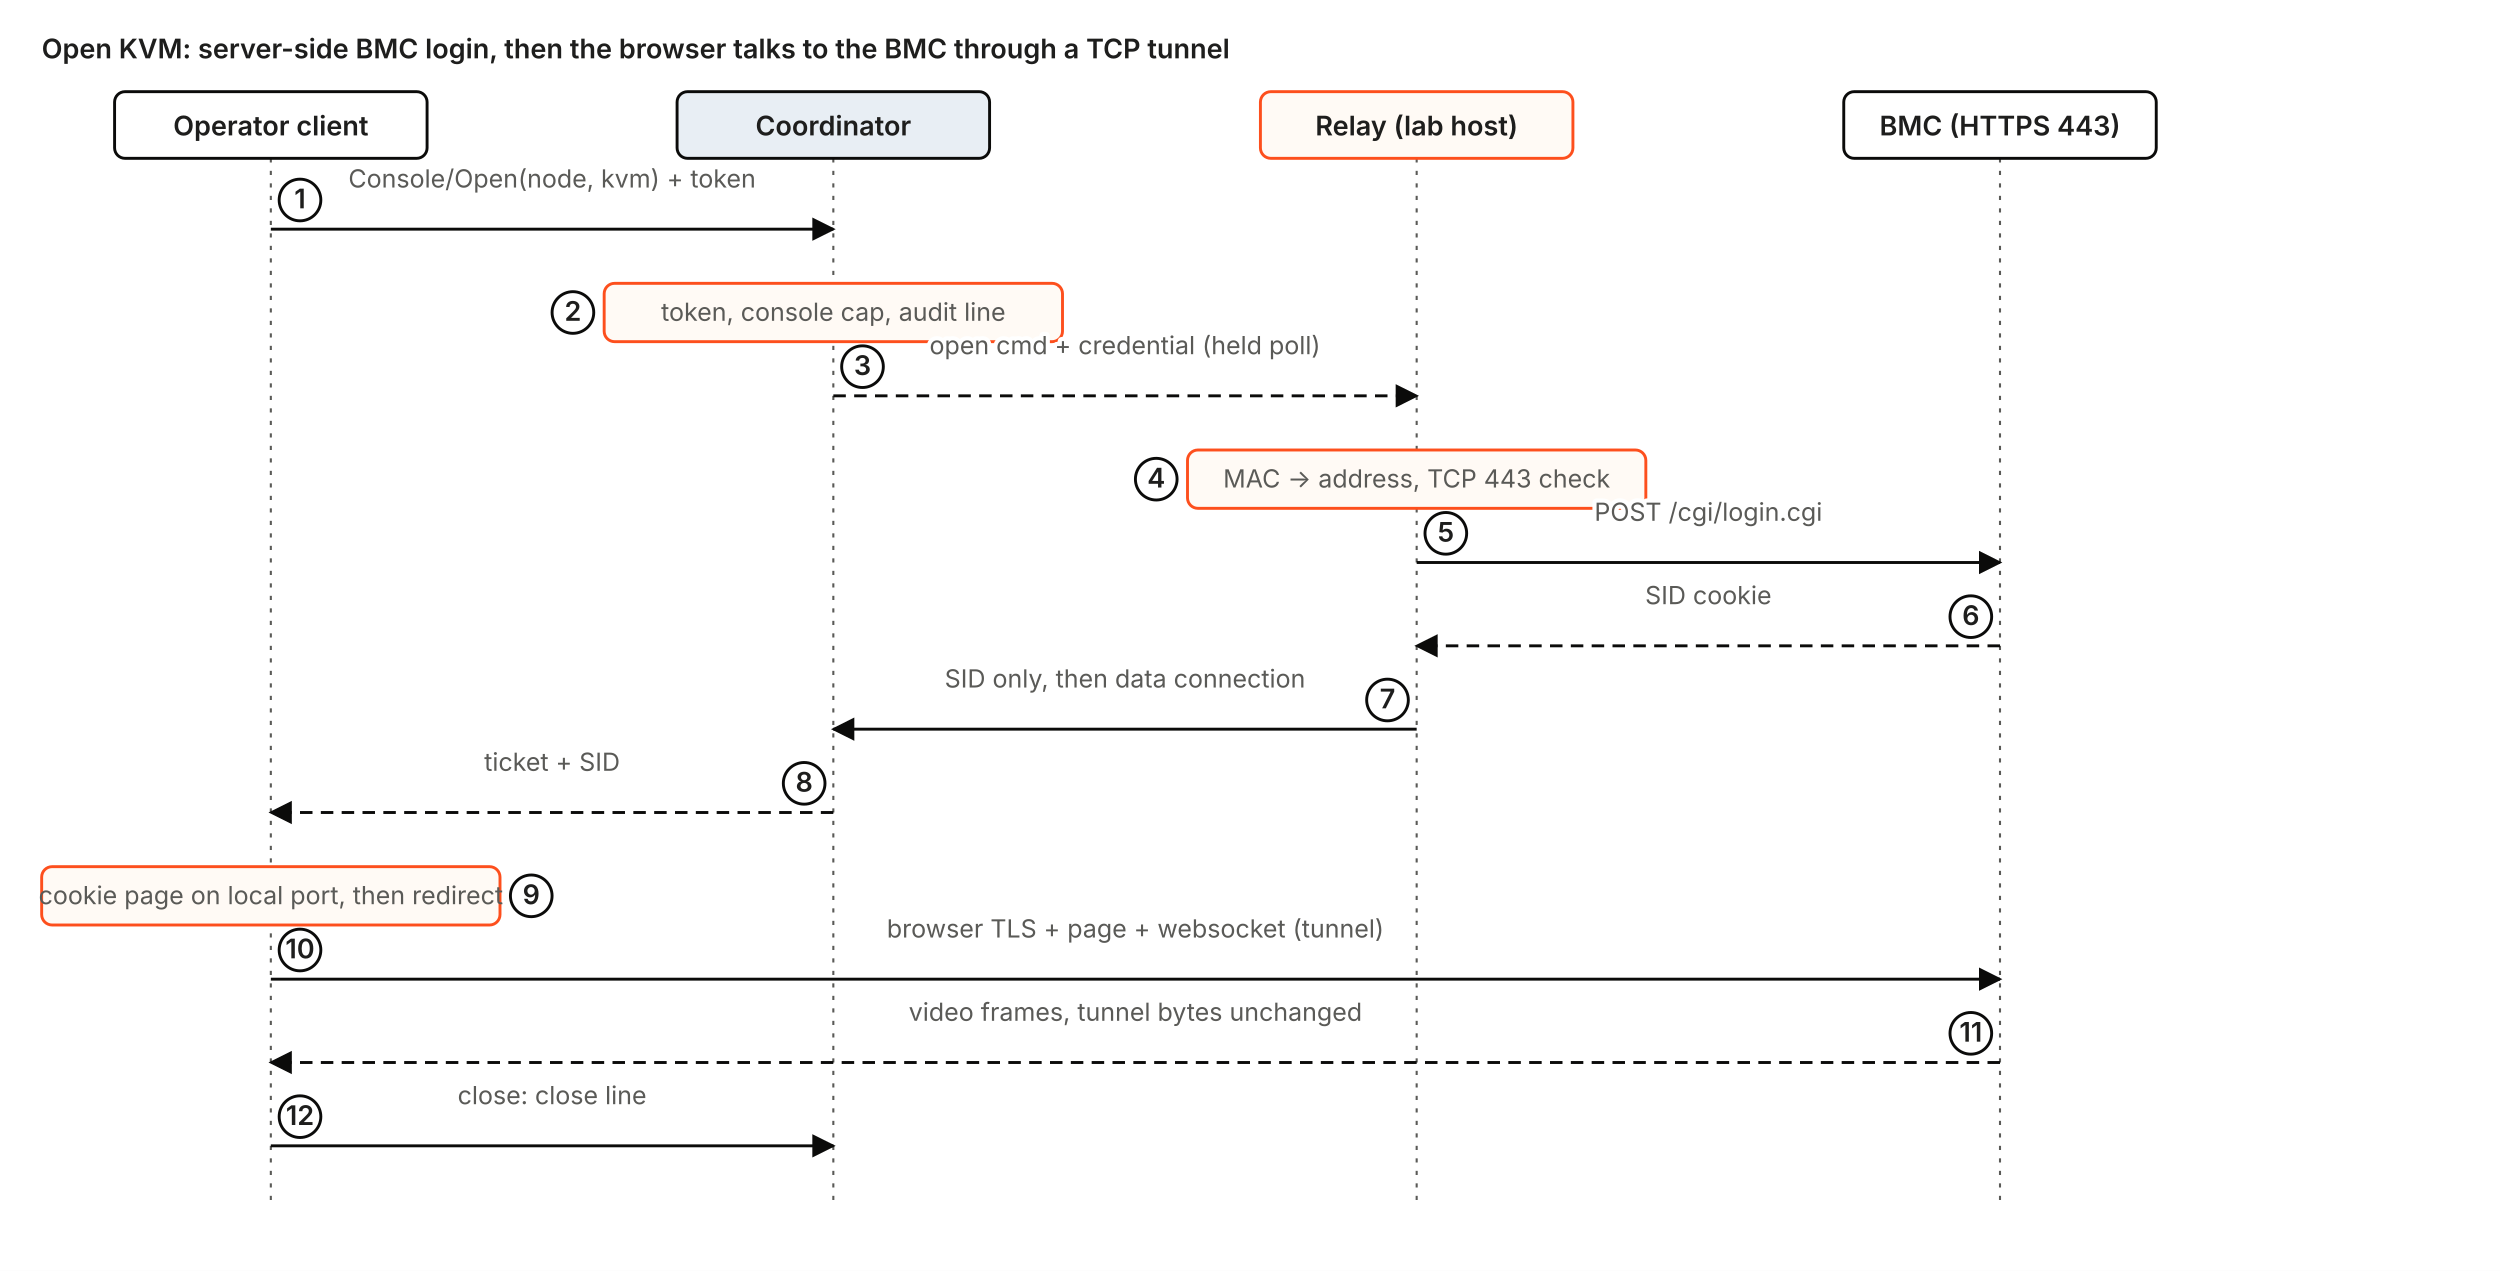
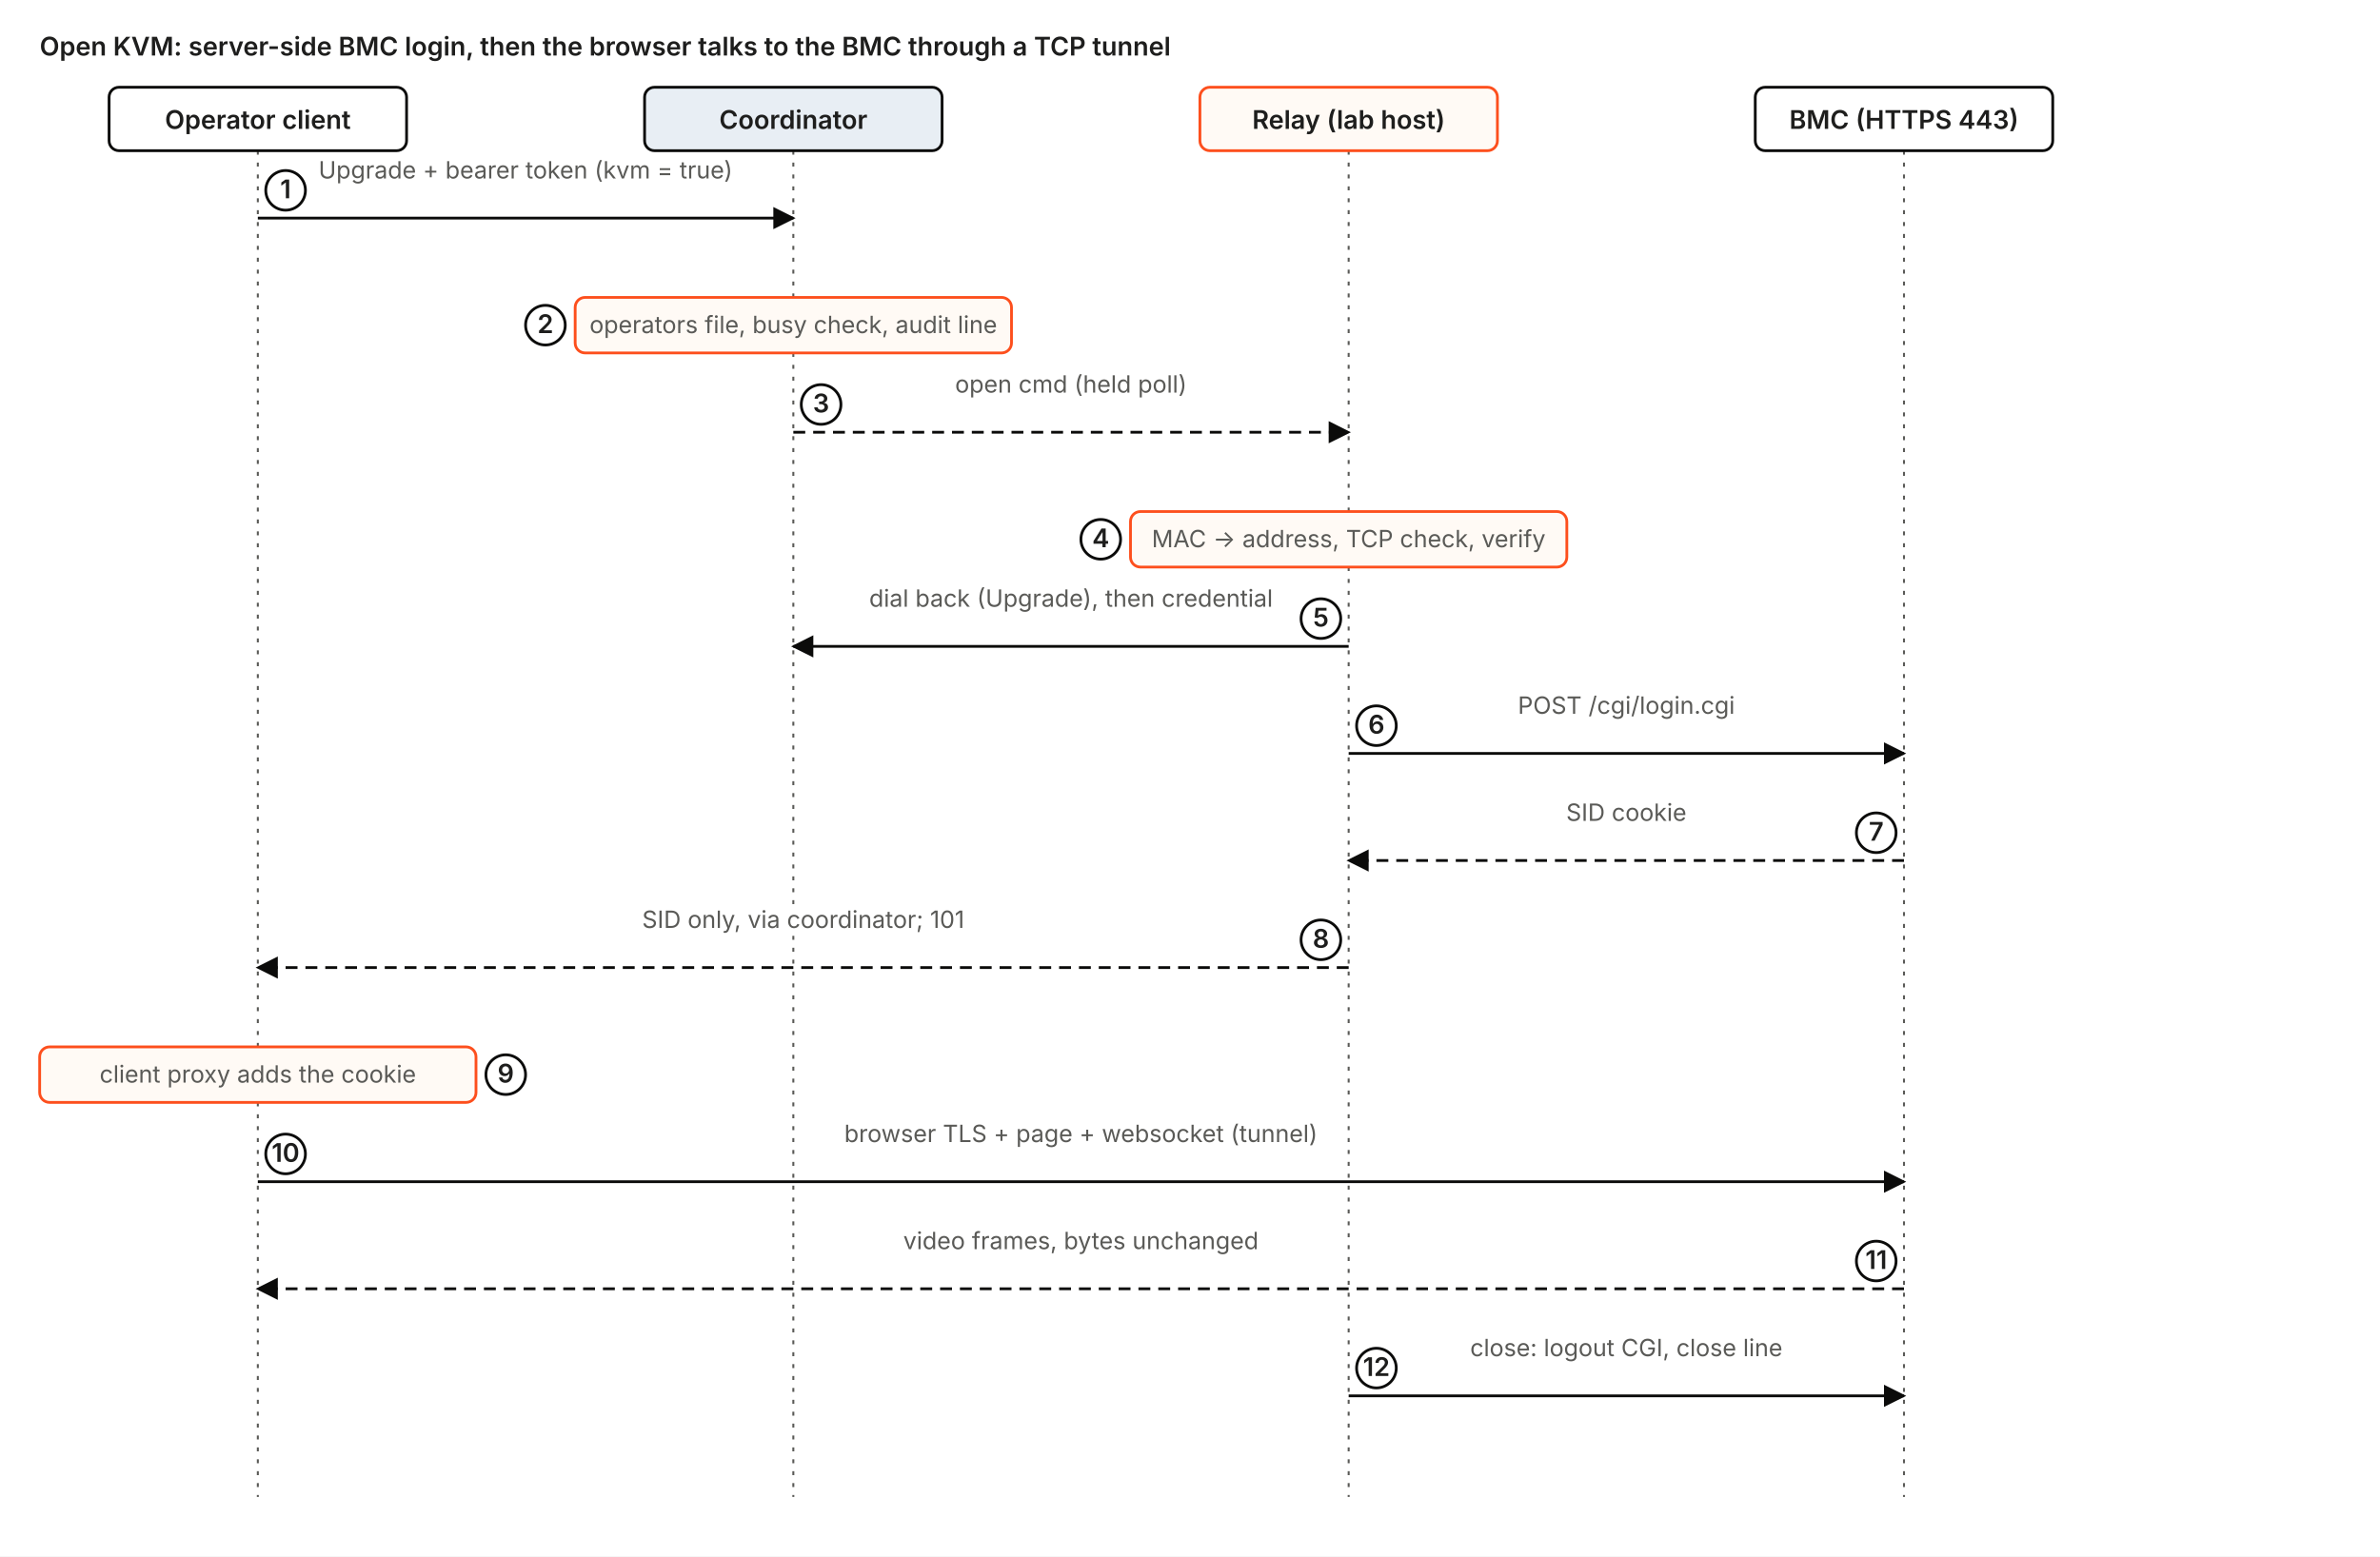
- <svg xmlns="http://www.w3.org/2000/svg" viewBox="0 0 1200 610" width="1200" height="610" role="img" aria-label="Time runs down the page across the operator client, coordinator, relay and the BMC web server. The relay logs in; the operator only receives a session cookie.">
+ <svg xmlns="http://www.w3.org/2000/svg" viewBox="0 0 1200 785" width="1200" height="785" role="img" aria-label="Time runs down the page across the operator client, coordinator, relay and the BMC web server. The relay logs in and logs out; the operator receives only a session cookie, added by the client proxy.">
  <defs>
    <marker id="console-kvm-sequence-ak" viewBox="0 0 10 10" refX="9" refY="5" markerWidth="8" markerHeight="8" orient="auto-start-reverse">
      <path d="M0,0 L10,5 L0,10 z" fill="#0B0B0A" />
    </marker>
    <marker id="console-kvm-sequence-ao" viewBox="0 0 10 10" refX="9" refY="5" markerWidth="8" markerHeight="8" orient="auto-start-reverse">
      <path d="M0,0 L10,5 L0,10 z" fill="#FD4F1D" />
    </marker>
  </defs>
  <style>
.box{fill:#FFFFFF;stroke:#0B0B0A;stroke-width:1.4}
.box-b{fill:#E8EEF4;stroke:#0B0B0A;stroke-width:1.4}
.box-o{fill:#FFFAF5;stroke:#FD4F1D;stroke-width:1.4}
.box-t{fill:none;stroke:#FD4F1D;stroke-width:2}
.box-p{fill:none;stroke:#5A5A57;stroke-width:1.4;stroke-dasharray:6 4}
.dash{stroke-dasharray:6 4}
.tb{stroke:#FD4F1D;fill:none;stroke-width:2.2;stroke-dasharray:8 5}
.ln{stroke:#0B0B0A;fill:none;stroke-width:1.4}
.ln-d{stroke:#0B0B0A;fill:none;stroke-width:1.4;stroke-dasharray:6 4}
.ln-o{stroke:#FD4F1D;fill:none;stroke-width:1.6}
.ln-od{stroke:#FD4F1D;fill:none;stroke-width:1.6;stroke-dasharray:6 4}
.life{stroke:#5A5A57;stroke-width:1;stroke-dasharray:2 4}
text{fill:#1E1E1D;font-family:system-ui,-apple-system,'Segoe UI',sans-serif;font-size:13px}
.b{font-weight:600}
.t-m{fill:#5A5A57;font-size:12px}
.lbl{paint-order:stroke;stroke:#FFFFFF;stroke-width:4px;stroke-linejoin:round}
</style>
-   <rect x="0" y="0" width="1200" height="610" fill="#FFFFFF" />
+   <rect x="0" y="0" width="1200" height="785" fill="#FFFFFF" />
  <text x="20" y="28" class="b" font-size="16" text-anchor="start">Open KVM: server-side BMC login, then the browser talks to the BMC through a TCP tunnel</text>
-   <path d="M130,76 L130,580" class="life" />
-   <path d="M400,76 L400,580" class="life" />
-   <path d="M680,76 L680,580" class="life" />
-   <path d="M960,76 L960,580" class="life" />
+   <path d="M130,76 L130,755" class="life" />
+   <path d="M400,76 L400,755" class="life" />
+   <path d="M680,76 L680,755" class="life" />
+   <path d="M960,76 L960,755" class="life" />
  <rect x="55" y="44" width="150" height="32" rx="5" class="box" />
  <text x="130" y="65" class="b" text-anchor="middle">Operator client</text>
  <rect x="325" y="44" width="150" height="32" rx="5" class="box-b" />
  <text x="400" y="65" class="b" text-anchor="middle">Coordinator</text>
  <rect x="605" y="44" width="150" height="32" rx="5" class="box-o" />
  <text x="680" y="65" class="b" text-anchor="middle">Relay (lab host)</text>
  <rect x="885" y="44" width="150" height="32" rx="5" class="box" />
  <text x="960" y="65" class="b" text-anchor="middle">BMC (HTTPS 443)</text>
  <path d="M130,110 L400,110" class="ln" marker-end="url(#console-kvm-sequence-ak)" />
  <circle cx="144" cy="96" r="10" fill="#FFFFFF" stroke="#0B0B0A" stroke-width="1.4" />
  <text x="144" y="100" class="b" font-size="12" text-anchor="middle">1</text>
-   <text x="265" y="90" class="t-m lbl" text-anchor="middle">Console/Open(node, kvm) + token</text>
-   <rect x="290" y="136" width="220" height="28" rx="5" class="box-o" />
-   <text x="400" y="154" class="t-m" text-anchor="middle">token, console cap, audit line</text>
-   <circle cx="275" cy="150" r="10" fill="#FFFFFF" stroke="#0B0B0A" stroke-width="1.4" />
-   <text x="275" y="154" class="b" font-size="12" text-anchor="middle">2</text>
-   <path d="M400,190 L680,190" class="ln-d" marker-end="url(#console-kvm-sequence-ak)" />
-   <circle cx="414" cy="176" r="10" fill="#FFFFFF" stroke="#0B0B0A" stroke-width="1.4" />
-   <text x="414" y="180" class="b" font-size="12" text-anchor="middle">3</text>
-   <text x="540" y="170" class="t-m lbl" text-anchor="middle">open cmd + credential (held poll)</text>
-   <rect x="570" y="216" width="220" height="28" rx="5" class="box-o" />
-   <text x="680" y="234" class="t-m" text-anchor="middle">MAC -&gt; address, TCP 443 check</text>
-   <circle cx="555" cy="230" r="10" fill="#FFFFFF" stroke="#0B0B0A" stroke-width="1.4" />
-   <text x="555" y="234" class="b" font-size="12" text-anchor="middle">4</text>
-   <path d="M680,270 L960,270" class="ln" marker-end="url(#console-kvm-sequence-ak)" />
-   <circle cx="694" cy="256" r="10" fill="#FFFFFF" stroke="#0B0B0A" stroke-width="1.4" />
-   <text x="694" y="260" class="b" font-size="12" text-anchor="middle">5</text>
-   <text x="820" y="250" class="t-m lbl" text-anchor="middle">POST /cgi/login.cgi</text>
-   <path d="M960,310 L680,310" class="ln-d" marker-end="url(#console-kvm-sequence-ak)" />
-   <circle cx="946" cy="296" r="10" fill="#FFFFFF" stroke="#0B0B0A" stroke-width="1.4" />
-   <text x="946" y="300" class="b" font-size="12" text-anchor="middle">6</text>
-   <text x="820" y="290" class="t-m lbl" text-anchor="middle">SID cookie</text>
-   <path d="M680,350 L400,350" class="ln" marker-end="url(#console-kvm-sequence-ak)" />
-   <circle cx="666" cy="336" r="10" fill="#FFFFFF" stroke="#0B0B0A" stroke-width="1.4" />
-   <text x="666" y="340" class="b" font-size="12" text-anchor="middle">7</text>
-   <text x="540" y="330" class="t-m lbl" text-anchor="middle">SID only, then data connection</text>
-   <path d="M400,390 L130,390" class="ln-d" marker-end="url(#console-kvm-sequence-ak)" />
-   <circle cx="386" cy="376" r="10" fill="#FFFFFF" stroke="#0B0B0A" stroke-width="1.4" />
-   <text x="386" y="380" class="b" font-size="12" text-anchor="middle">8</text>
-   <text x="265" y="370" class="t-m lbl" text-anchor="middle">ticket + SID</text>
-   <rect x="20" y="416" width="220" height="28" rx="5" class="box-o" />
-   <text x="130" y="434" class="t-m" text-anchor="middle">cookie page on local port, then redirect</text>
-   <circle cx="255" cy="430" r="10" fill="#FFFFFF" stroke="#0B0B0A" stroke-width="1.4" />
-   <text x="255" y="434" class="b" font-size="12" text-anchor="middle">9</text>
-   <path d="M130,470 L960,470" class="ln" marker-end="url(#console-kvm-sequence-ak)" />
-   <circle cx="144" cy="456" r="10" fill="#FFFFFF" stroke="#0B0B0A" stroke-width="1.4" />
-   <text x="144" y="460" class="b" font-size="12" text-anchor="middle">10</text>
-   <text x="545" y="450" class="t-m lbl" text-anchor="middle">browser TLS + page + websocket (tunnel)</text>
-   <path d="M960,510 L130,510" class="ln-d" marker-end="url(#console-kvm-sequence-ak)" />
-   <circle cx="946" cy="496" r="10" fill="#FFFFFF" stroke="#0B0B0A" stroke-width="1.4" />
-   <text x="946" y="500" class="b" font-size="12" text-anchor="middle">11</text>
-   <text x="545" y="490" class="t-m lbl" text-anchor="middle">video frames, tunnel bytes unchanged</text>
-   <path d="M130,550 L400,550" class="ln" marker-end="url(#console-kvm-sequence-ak)" />
-   <circle cx="144" cy="536" r="10" fill="#FFFFFF" stroke="#0B0B0A" stroke-width="1.4" />
-   <text x="144" y="540" class="b" font-size="12" text-anchor="middle">12</text>
-   <text x="265" y="530" class="t-m lbl" text-anchor="middle">close: close line</text>
+   <text x="265" y="90" class="t-m lbl" text-anchor="middle">Upgrade + bearer token (kvm = true)</text>
+   <rect x="290" y="150" width="220" height="28" rx="5" class="box-o" />
+   <text x="400" y="168" class="t-m" text-anchor="middle">operators file, busy check, audit line</text>
+   <circle cx="275" cy="164" r="10" fill="#FFFFFF" stroke="#0B0B0A" stroke-width="1.4" />
+   <text x="275" y="168" class="b" font-size="12" text-anchor="middle">2</text>
+   <path d="M400,218 L680,218" class="ln-d" marker-end="url(#console-kvm-sequence-ak)" />
+   <circle cx="414" cy="204" r="10" fill="#FFFFFF" stroke="#0B0B0A" stroke-width="1.4" />
+   <text x="414" y="208" class="b" font-size="12" text-anchor="middle">3</text>
+   <text x="540" y="198" class="t-m lbl" text-anchor="middle">open cmd (held poll)</text>
+   <rect x="570" y="258" width="220" height="28" rx="5" class="box-o" />
+   <text x="680" y="276" class="t-m" text-anchor="middle">MAC -&gt; address, TCP check, verify</text>
+   <circle cx="555" cy="272" r="10" fill="#FFFFFF" stroke="#0B0B0A" stroke-width="1.4" />
+   <text x="555" y="276" class="b" font-size="12" text-anchor="middle">4</text>
+   <path d="M680,326 L400,326" class="ln" marker-end="url(#console-kvm-sequence-ak)" />
+   <circle cx="666" cy="312" r="10" fill="#FFFFFF" stroke="#0B0B0A" stroke-width="1.4" />
+   <text x="666" y="316" class="b" font-size="12" text-anchor="middle">5</text>
+   <text x="540" y="306" class="t-m lbl" text-anchor="middle">dial back (Upgrade), then credential</text>
+   <path d="M680,380 L960,380" class="ln" marker-end="url(#console-kvm-sequence-ak)" />
+   <circle cx="694" cy="366" r="10" fill="#FFFFFF" stroke="#0B0B0A" stroke-width="1.4" />
+   <text x="694" y="370" class="b" font-size="12" text-anchor="middle">6</text>
+   <text x="820" y="360" class="t-m lbl" text-anchor="middle">POST /cgi/login.cgi</text>
+   <path d="M960,434 L680,434" class="ln-d" marker-end="url(#console-kvm-sequence-ak)" />
+   <circle cx="946" cy="420" r="10" fill="#FFFFFF" stroke="#0B0B0A" stroke-width="1.4" />
+   <text x="946" y="424" class="b" font-size="12" text-anchor="middle">7</text>
+   <text x="820" y="414" class="t-m lbl" text-anchor="middle">SID cookie</text>
+   <path d="M680,488 L130,488" class="ln-d" marker-end="url(#console-kvm-sequence-ak)" />
+   <circle cx="666" cy="474" r="10" fill="#FFFFFF" stroke="#0B0B0A" stroke-width="1.4" />
+   <text x="666" y="478" class="b" font-size="12" text-anchor="middle">8</text>
+   <text x="405" y="468" class="t-m lbl" text-anchor="middle">SID only, via coordinator; 101</text>
+   <rect x="20" y="528" width="220" height="28" rx="5" class="box-o" />
+   <text x="130" y="546" class="t-m" text-anchor="middle">client proxy adds the cookie</text>
+   <circle cx="255" cy="542" r="10" fill="#FFFFFF" stroke="#0B0B0A" stroke-width="1.4" />
+   <text x="255" y="546" class="b" font-size="12" text-anchor="middle">9</text>
+   <path d="M130,596 L960,596" class="ln" marker-end="url(#console-kvm-sequence-ak)" />
+   <circle cx="144" cy="582" r="10" fill="#FFFFFF" stroke="#0B0B0A" stroke-width="1.4" />
+   <text x="144" y="586" class="b" font-size="12" text-anchor="middle">10</text>
+   <text x="545" y="576" class="t-m lbl" text-anchor="middle">browser TLS + page + websocket (tunnel)</text>
+   <path d="M960,650 L130,650" class="ln-d" marker-end="url(#console-kvm-sequence-ak)" />
+   <circle cx="946" cy="636" r="10" fill="#FFFFFF" stroke="#0B0B0A" stroke-width="1.4" />
+   <text x="946" y="640" class="b" font-size="12" text-anchor="middle">11</text>
+   <text x="545" y="630" class="t-m lbl" text-anchor="middle">video frames, bytes unchanged</text>
+   <path d="M680,704 L960,704" class="ln" marker-end="url(#console-kvm-sequence-ak)" />
+   <circle cx="694" cy="690" r="10" fill="#FFFFFF" stroke="#0B0B0A" stroke-width="1.4" />
+   <text x="694" y="694" class="b" font-size="12" text-anchor="middle">12</text>
+   <text x="820" y="684" class="t-m lbl" text-anchor="middle">close: logout CGI, close line</text>
</svg>
